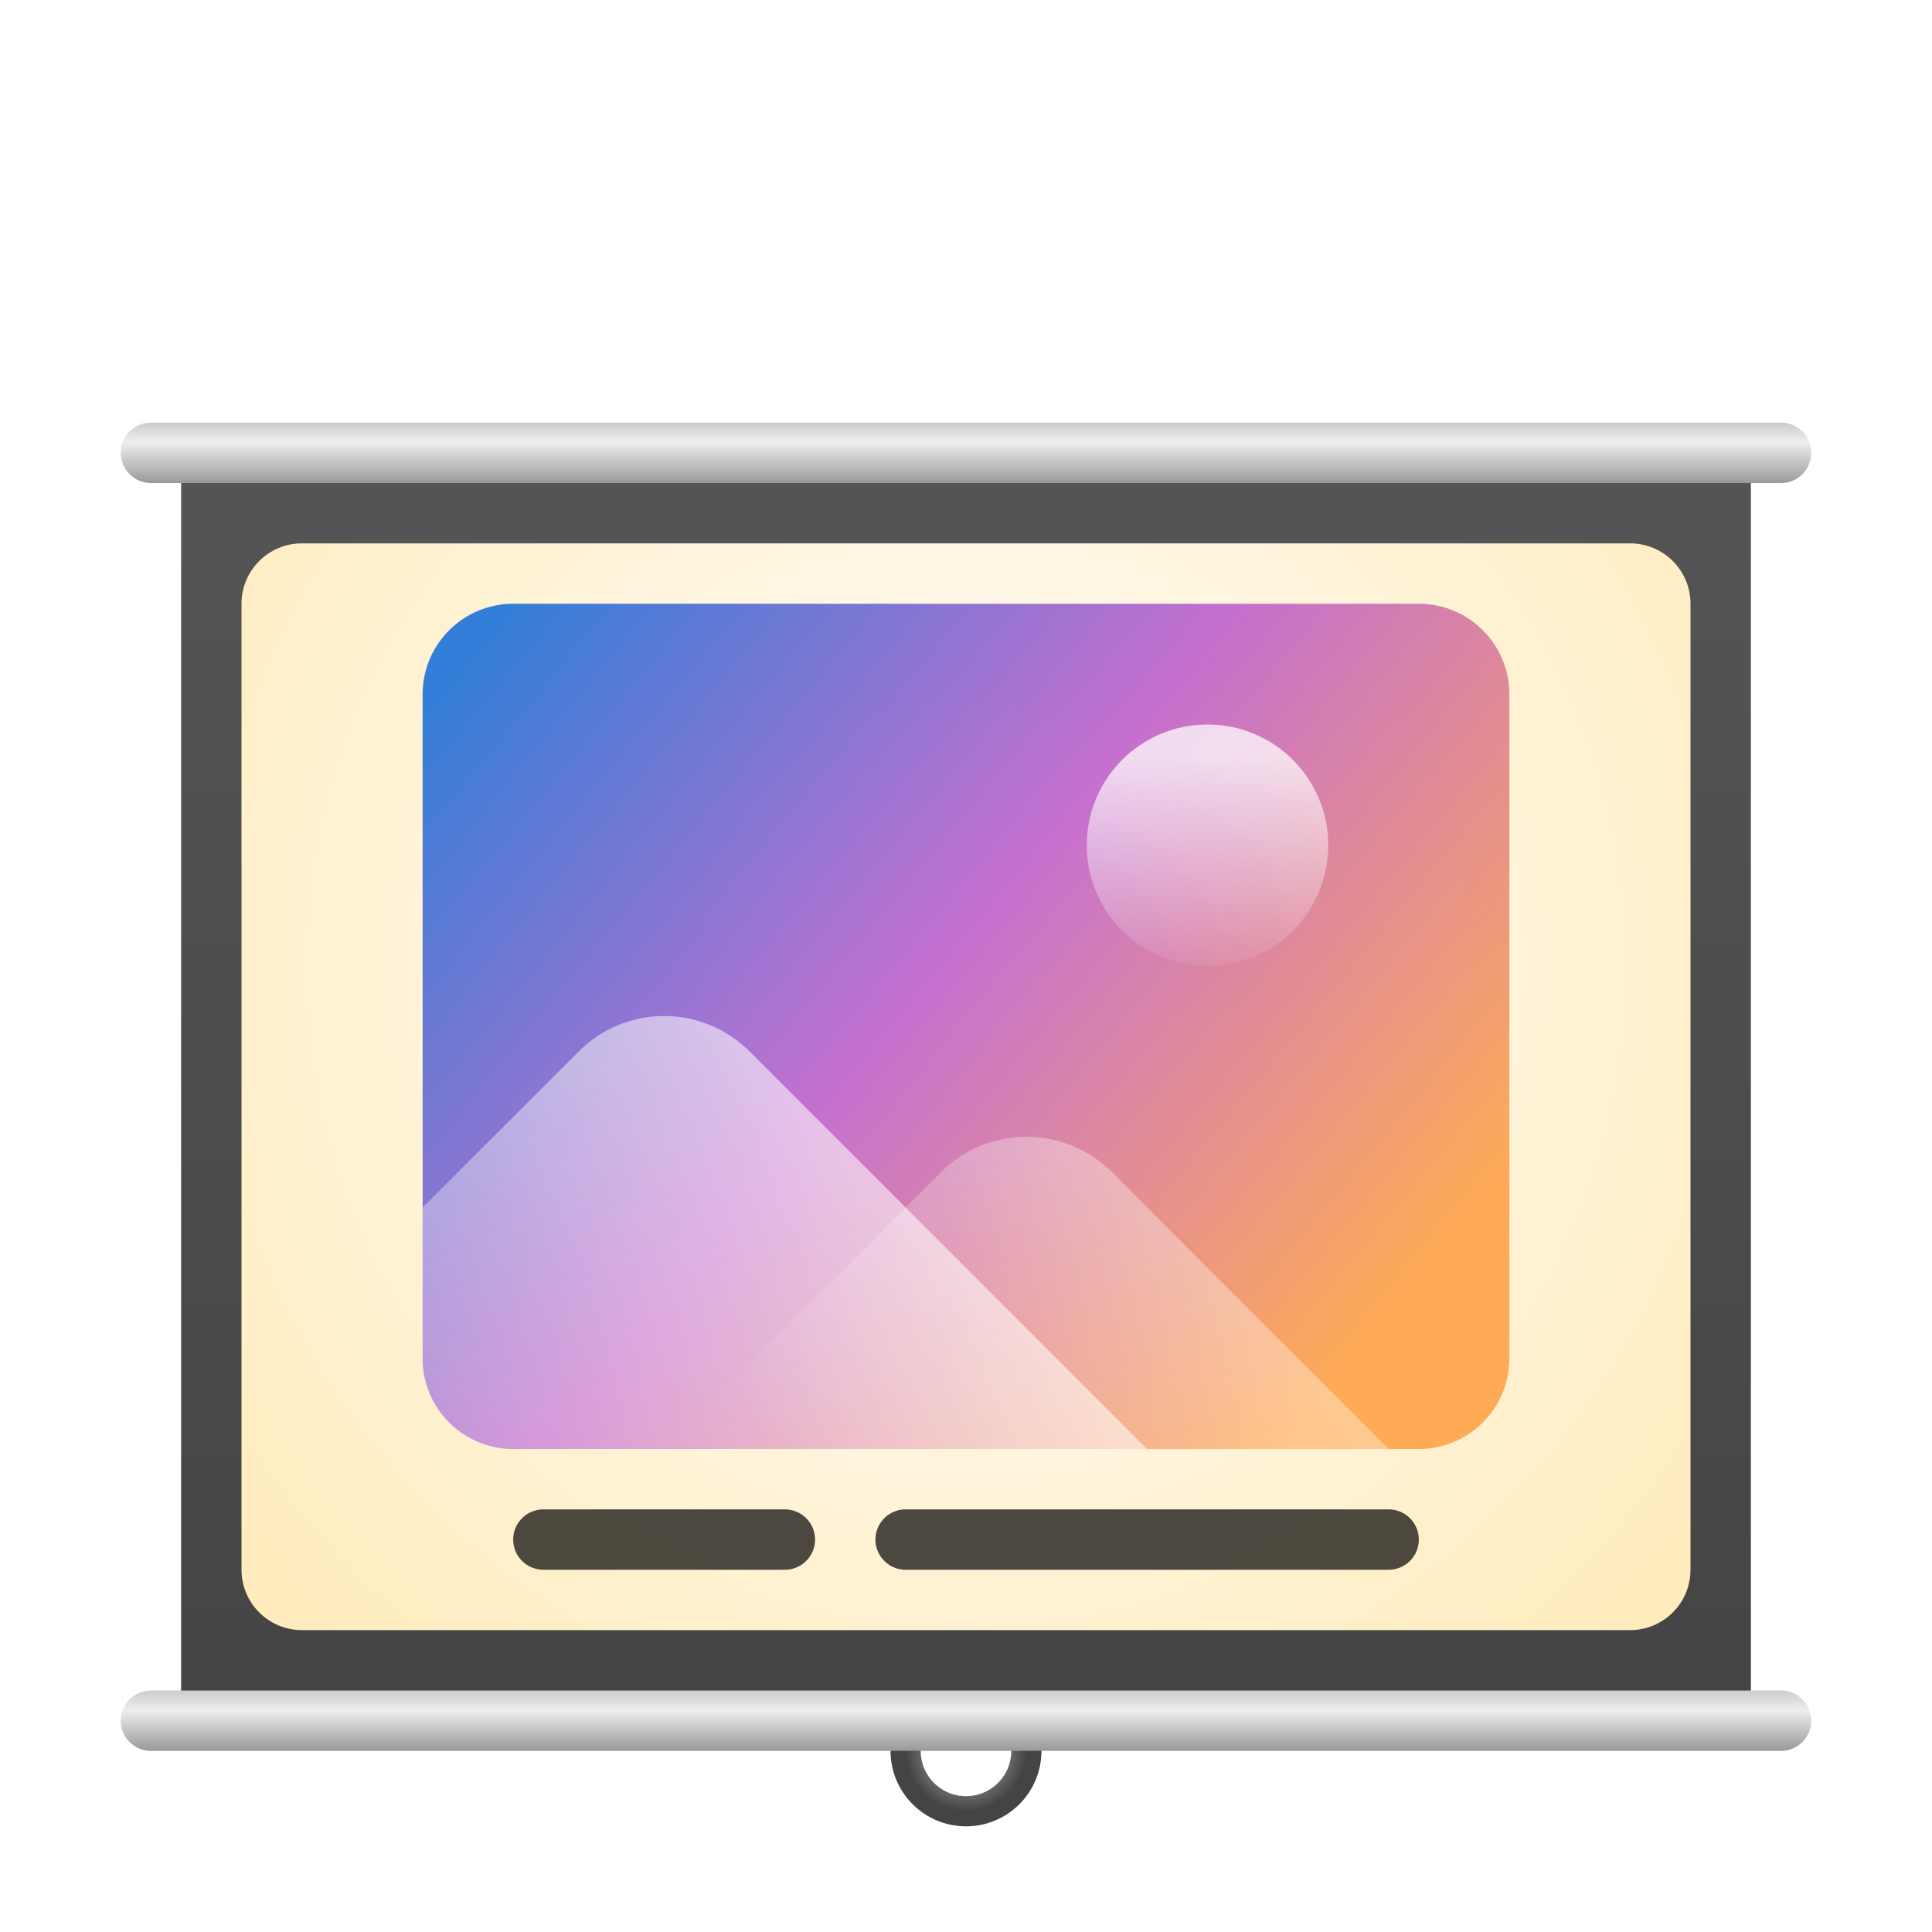
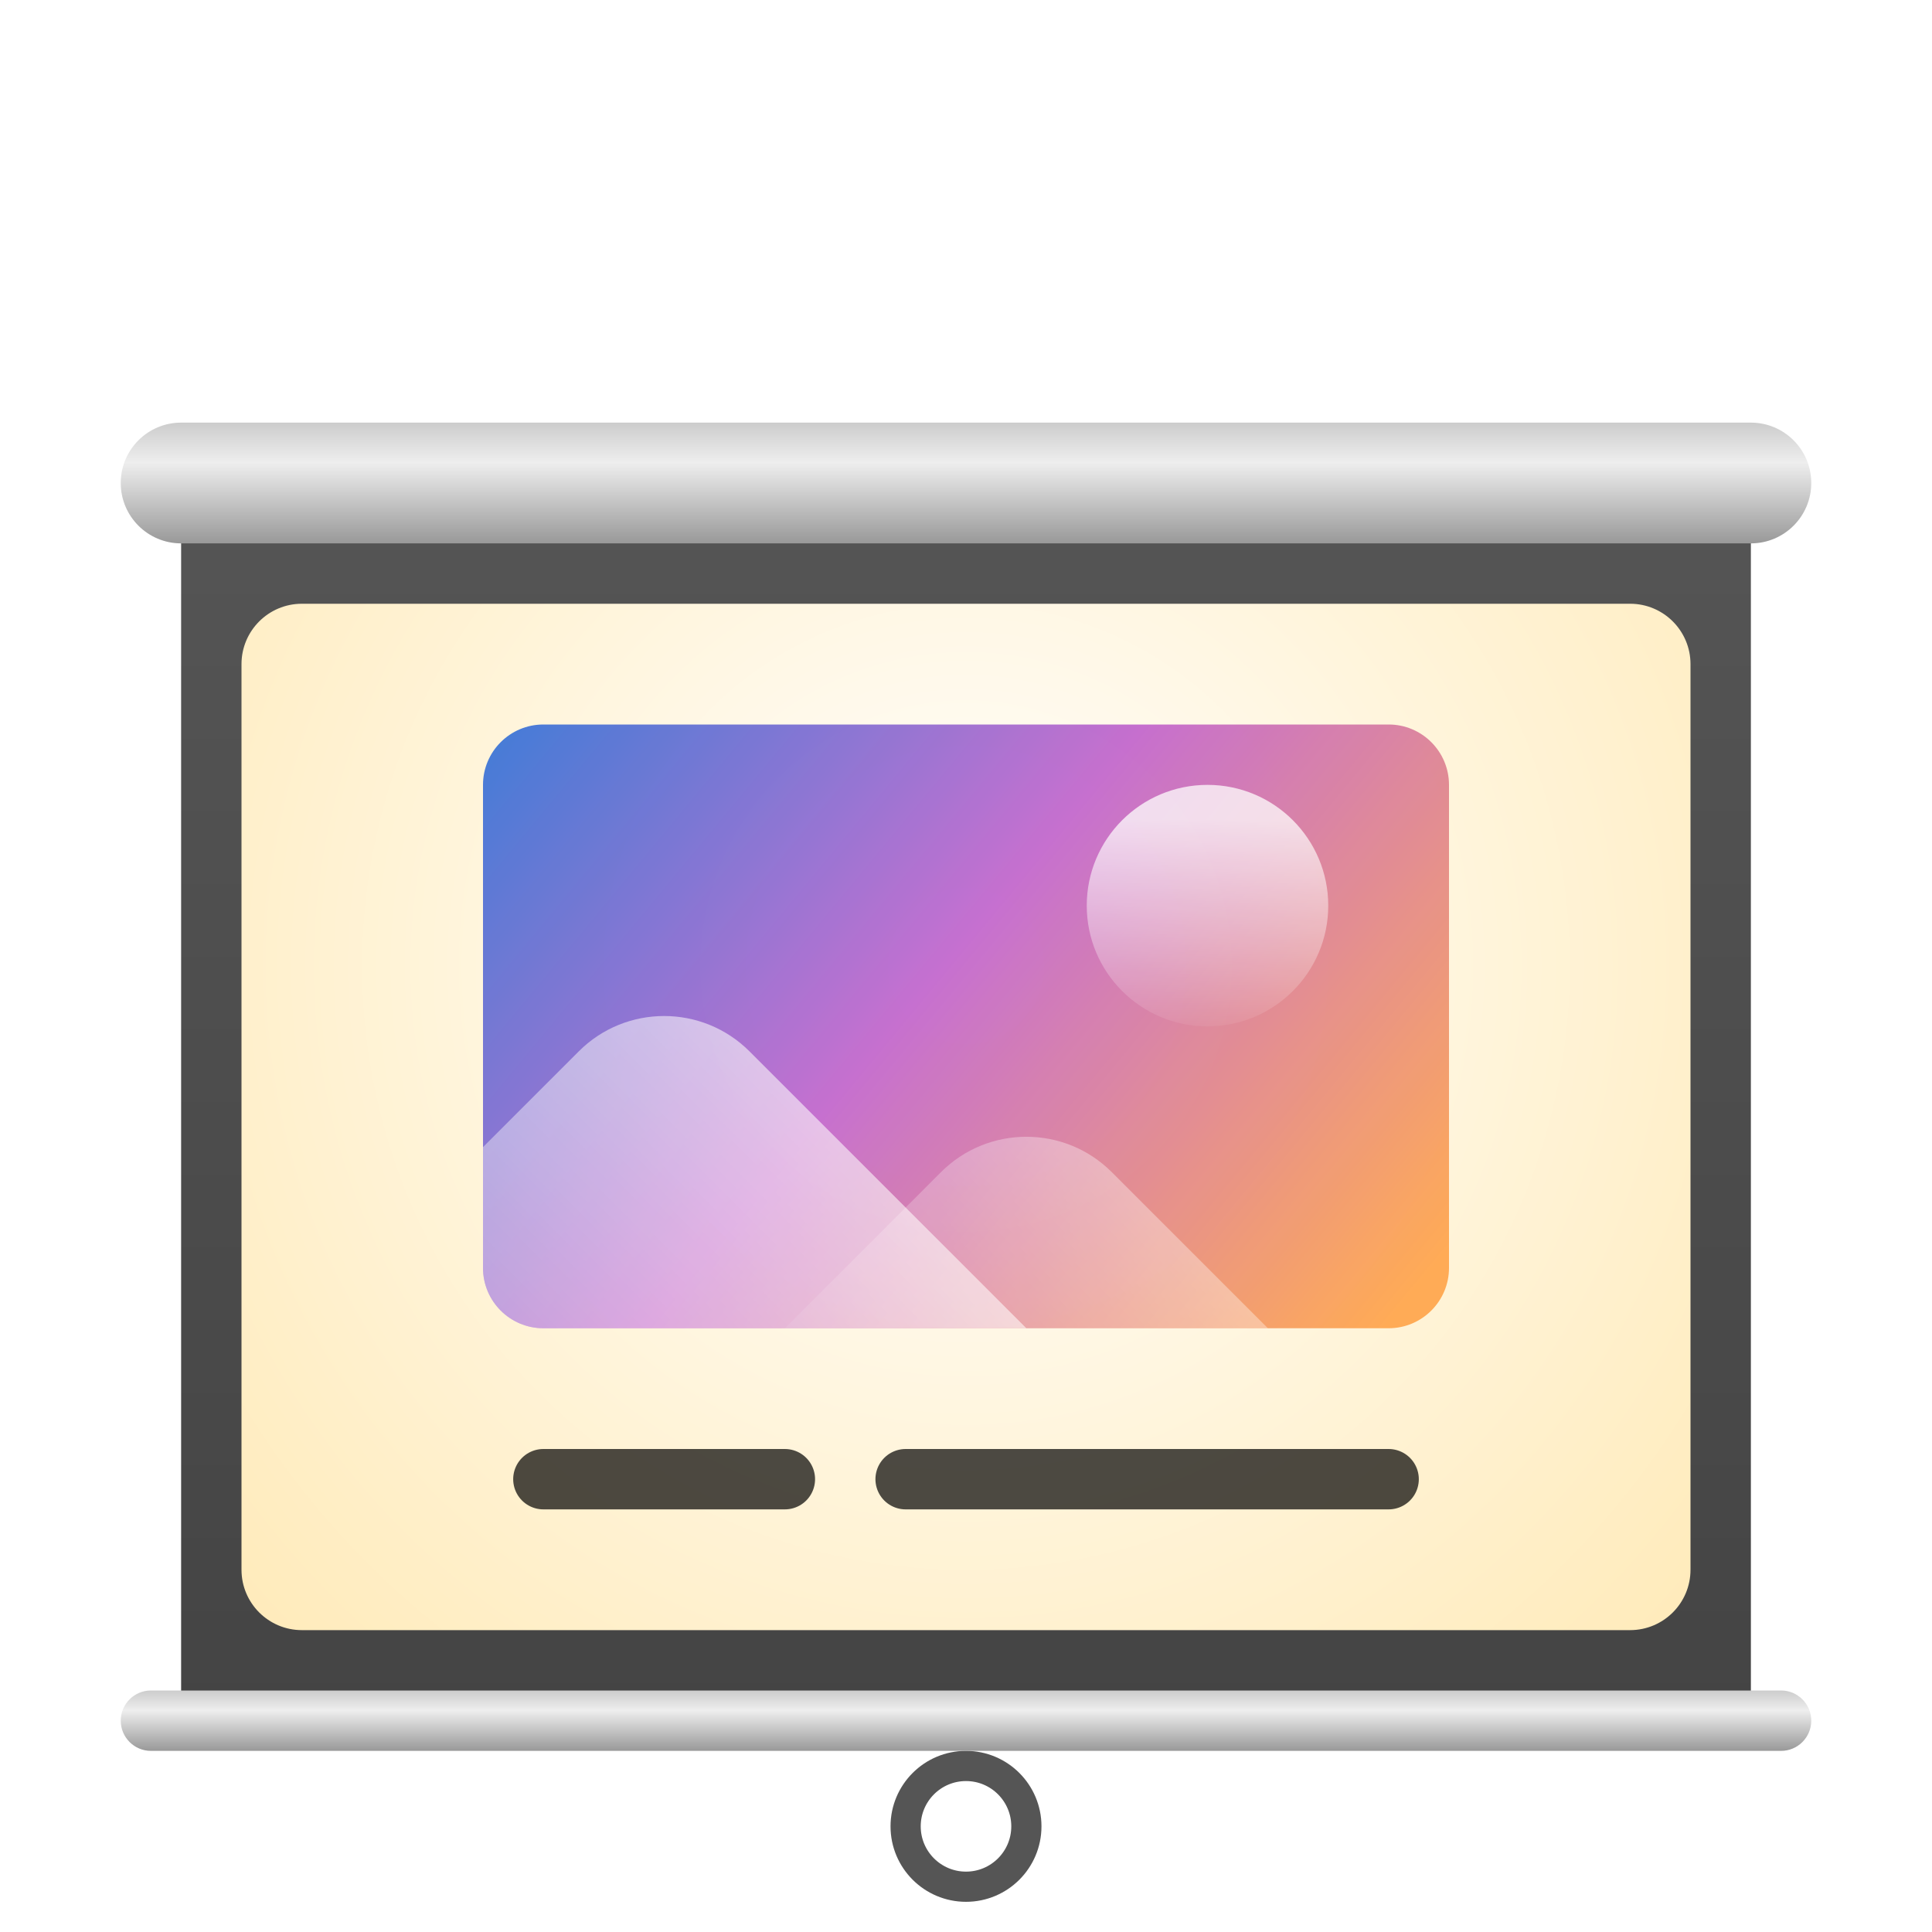
<svg xmlns="http://www.w3.org/2000/svg" xmlns:xlink="http://www.w3.org/1999/xlink" height="128" viewBox="0 0 128 128" width="128">
  <linearGradient id="gradBar" x1="0%" y1="0%" x2="0%" y2="100%">
    <stop offset="0%" stop-color="#ccc" />
    <stop offset="33%" stop-color="#eee" />
    <stop offset="100%" stop-color="#999" />
  </linearGradient>
  <linearGradient id="gradBg" x1="0%" y1="0%" x2="0%" y2="100%">
    <stop offset="0%" stop-color="#555" />
    <stop offset="100%" stop-color="#444" />
  </linearGradient>
-   <radialGradient id="gradRing">
-     <stop offset="0%" stop-color="#ccc" />
-     <stop offset="100%" stop-color="#444" />
-   </radialGradient>
  <radialGradient id="gradOverheadBg" cx="64" cy="64" gradientUnits="userSpaceOnUse" r="96">
    <stop offset="0" stop-color="#fff" />
    <stop offset="1" stop-color="#ffe199" />
  </radialGradient>
  <linearGradient id="gradPhotoBg" x1="90" x2="32" y1="90" y2="42" gradientUnits="userSpaceOnUse">
    <stop offset="0" stop-color="#ffa348" />
    <stop offset="0.5" stop-color="#c061cb" />
    <stop offset="1" stop-color="#1c71d8" />
  </linearGradient>
  <linearGradient id="gradPhotoB" gradientUnits="userSpaceOnUse">
    <stop offset="0" stop-color="#fff" />
    <stop offset="1" stop-color="#fff" stop-opacity="0" />
  </linearGradient>
  <linearGradient xlink:href="#gradPhotoB" x1="30" x2="30" y1="0" y2="58.5" id="gradPhoto1" />
  <linearGradient xlink:href="#gradPhotoB" x1="16" x2="16" y1="0" y2="28.9" id="gradPhoto2" />
-   <linearGradient xlink:href="#gradPhotoB" x1="0" x2="0" y1="50.25" y2="65.25" id="gradPhoto3" />
+   <linearGradient xlink:href="#gradPhotoB" x1="0" x2="0" y1="54.25" y2="69.25" id="gradPhoto3" />
  <clipPath id="photoClip">
-     <rect x="28" y="40" width="72" height="56" rx="6" />
+     <rect x="32" y="48" width="64" height="40" rx="4" />
  </clipPath>
-   <circle cx="64" cy="116" r="4" stroke-width="2" fill="none" stroke="url(#gradRing)" />
-   <rect x="12" y="30" width="104" height="84" fill="url(#gradBg)" />
-   <rect x="8" y="28" width="112" height="4" rx="2" fill="url(#gradBar)" />
+   <circle cx="64" cy="121" r="4" stroke-width="2" fill="none" stroke="#555" />
+   <rect x="12" y="32" width="104" height="82" fill="url(#gradBg)" />
+   <rect x="8" y="28" width="112" height="8" rx="4" fill="url(#gradBar)" />
  <rect x="8" y="112" width="112" height="4" rx="2" fill="url(#gradBar)" />
-   <rect x="16" y="36" width="96" height="72" rx="4" ry="4" fill="url(#gradOverheadBg)" />
+   <rect x="16" y="40" width="96" height="68" rx="4" ry="4" fill="url(#gradOverheadBg)" />
  <g stroke="#000" stroke-opacity="0.7" stroke-width="4" stroke-linecap="round">
-     <line x1="36" x2="52" y1="102" y2="102" />
-     <line x1="60" x2="92" y1="102" y2="102" />
+     <line x1="36" x2="52" y1="98" y2="98" />
+     <line x1="60" x2="92" y1="98" y2="98" />
  </g>
  <g opacity="0.9">
-     <rect x="28" y="40" width="72" height="56" rx="6" fill="url(#gradPhotoBg)" />
-     <circle cx="80" cy="56" r="8" fill="url(#gradPhoto3)" fill-opacity="0.75" />
+     <rect x="32" y="48" width="64" height="40" rx="4" fill="url(#gradPhotoBg)" />
    <g clip-path="url(#photoClip)">
+       <circle cx="80" cy="60" r="8" fill="url(#gradPhoto3)" fill-opacity="0.75" />
      <rect width="60" height="60" rx="8" transform="translate(44 64) rotate(45)" fill="url(#gradPhoto1)" fill-opacity="0.568" />
      <rect width="60" height="60" rx="8" transform="translate(68 72) rotate(45)" fill="url(#gradPhoto2)" fill-opacity="0.363" />
    </g>
  </g>
</svg>
